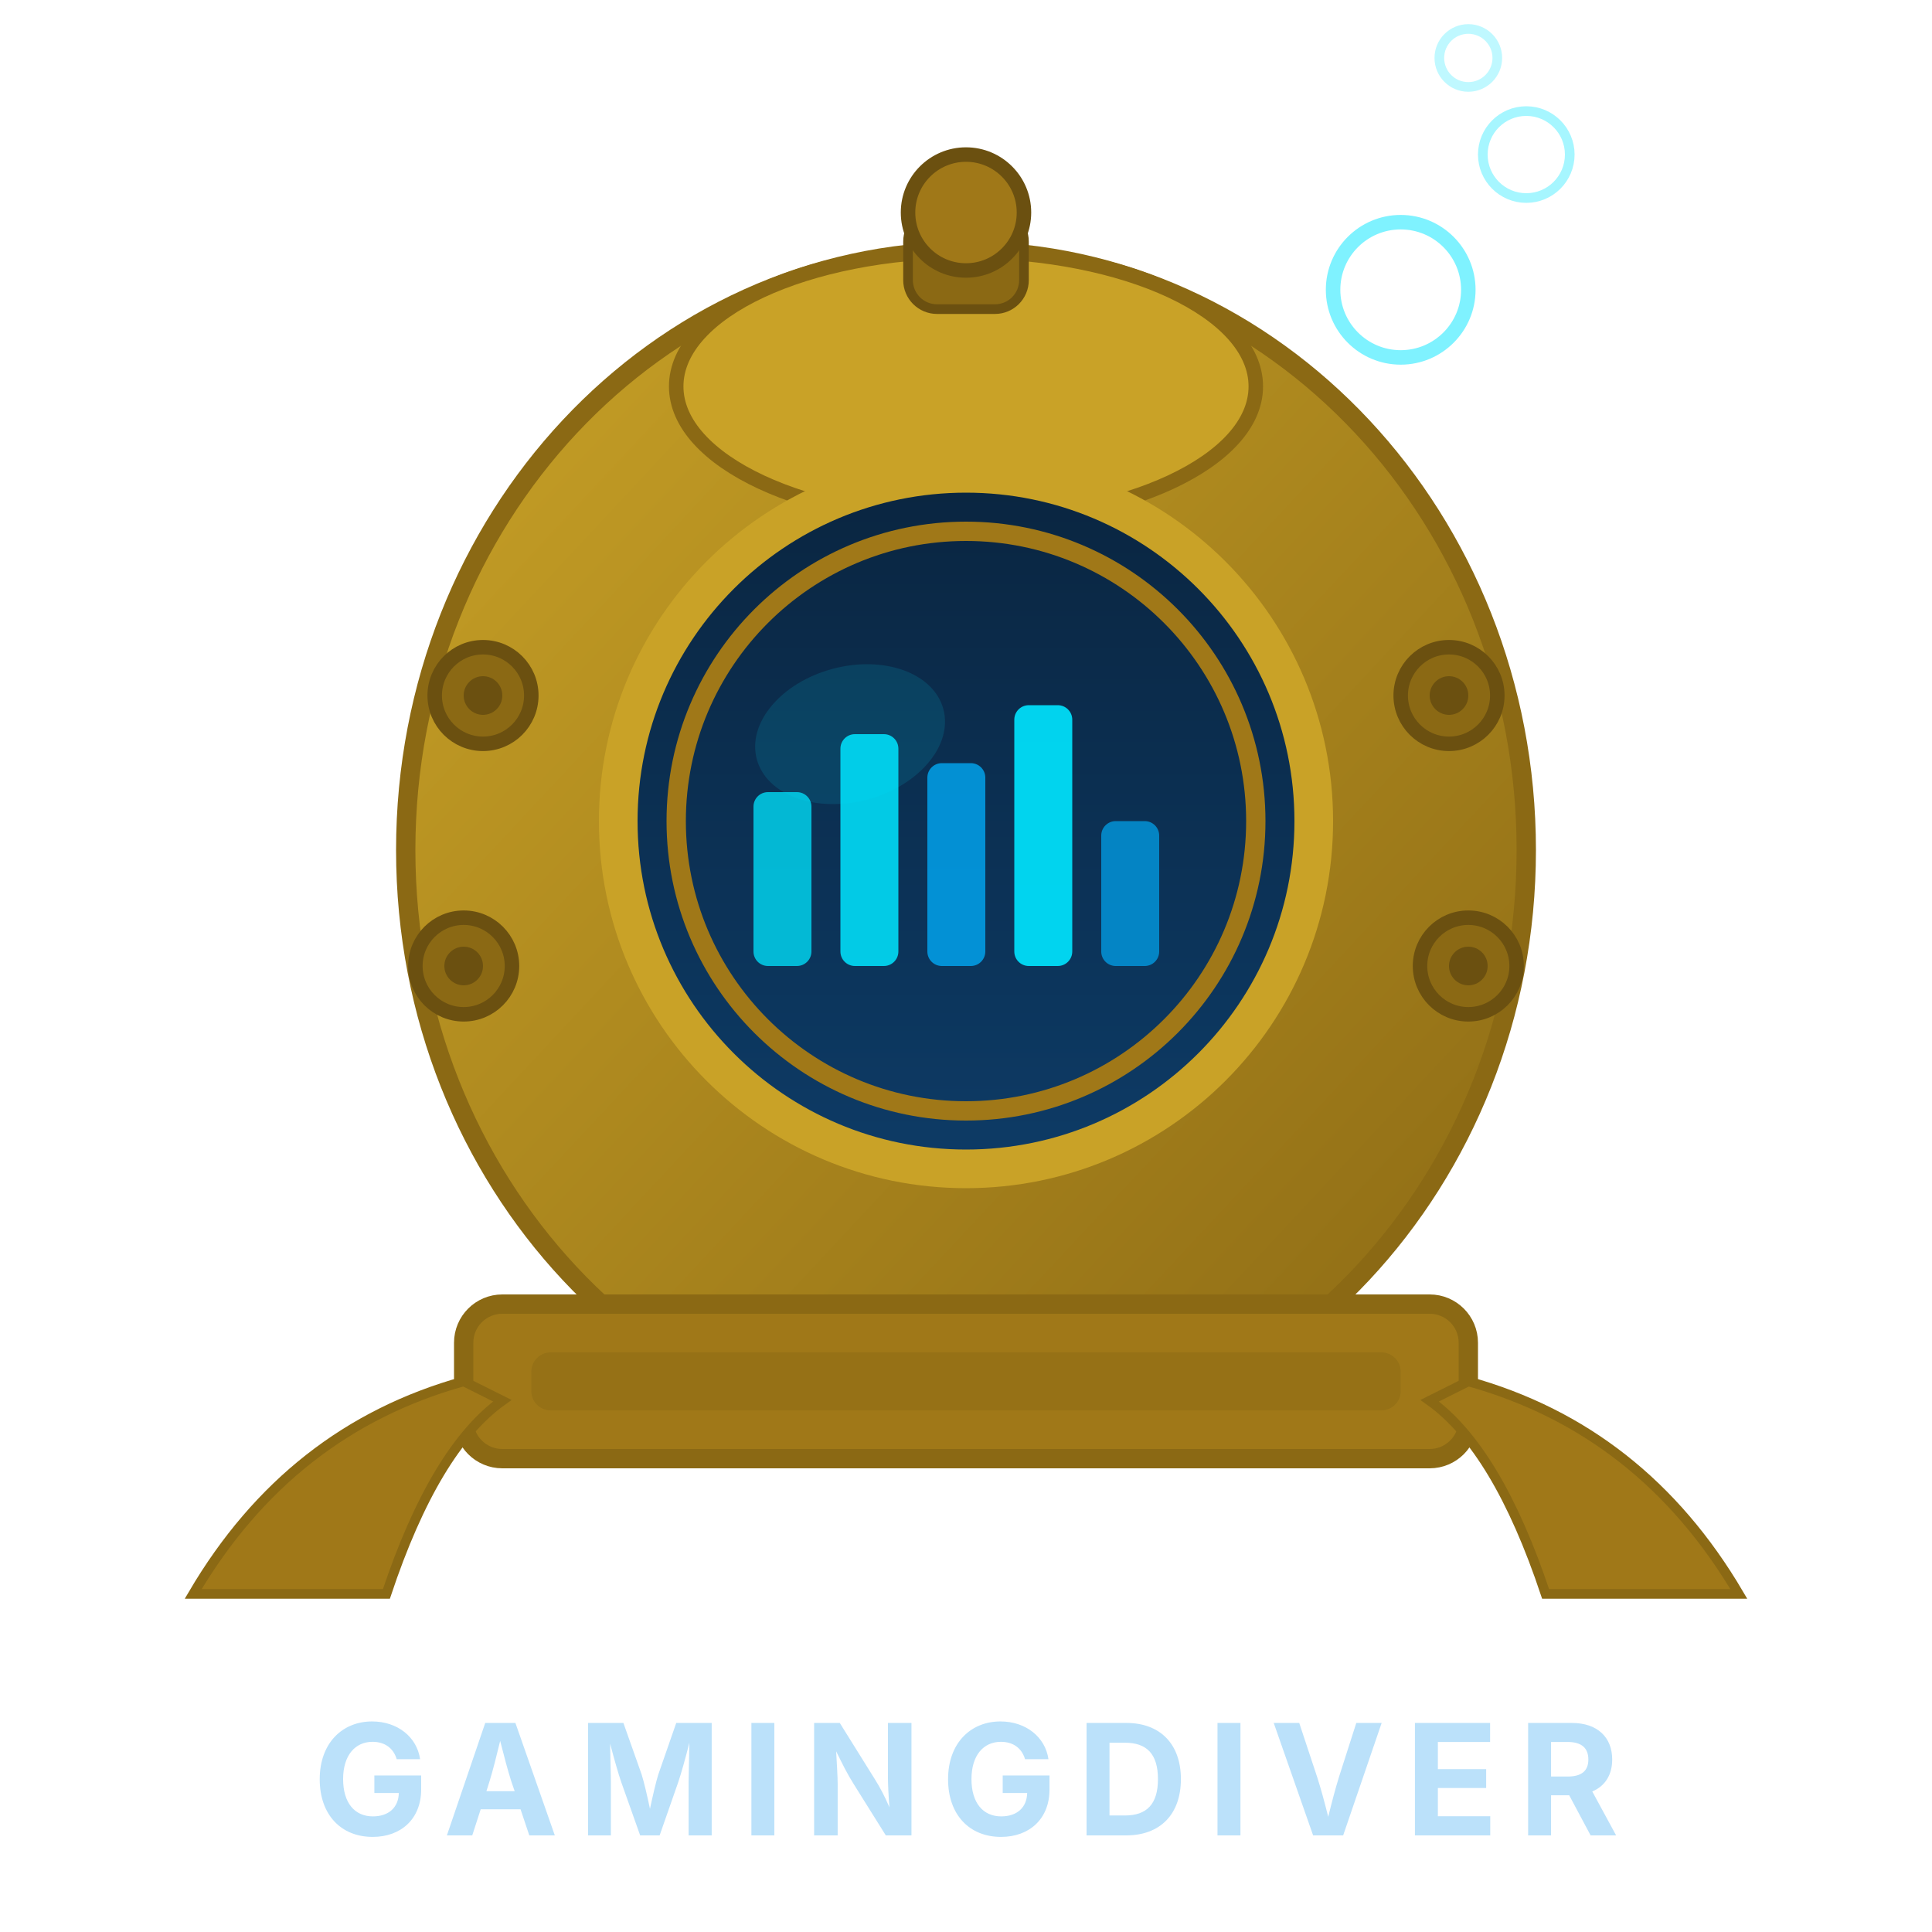
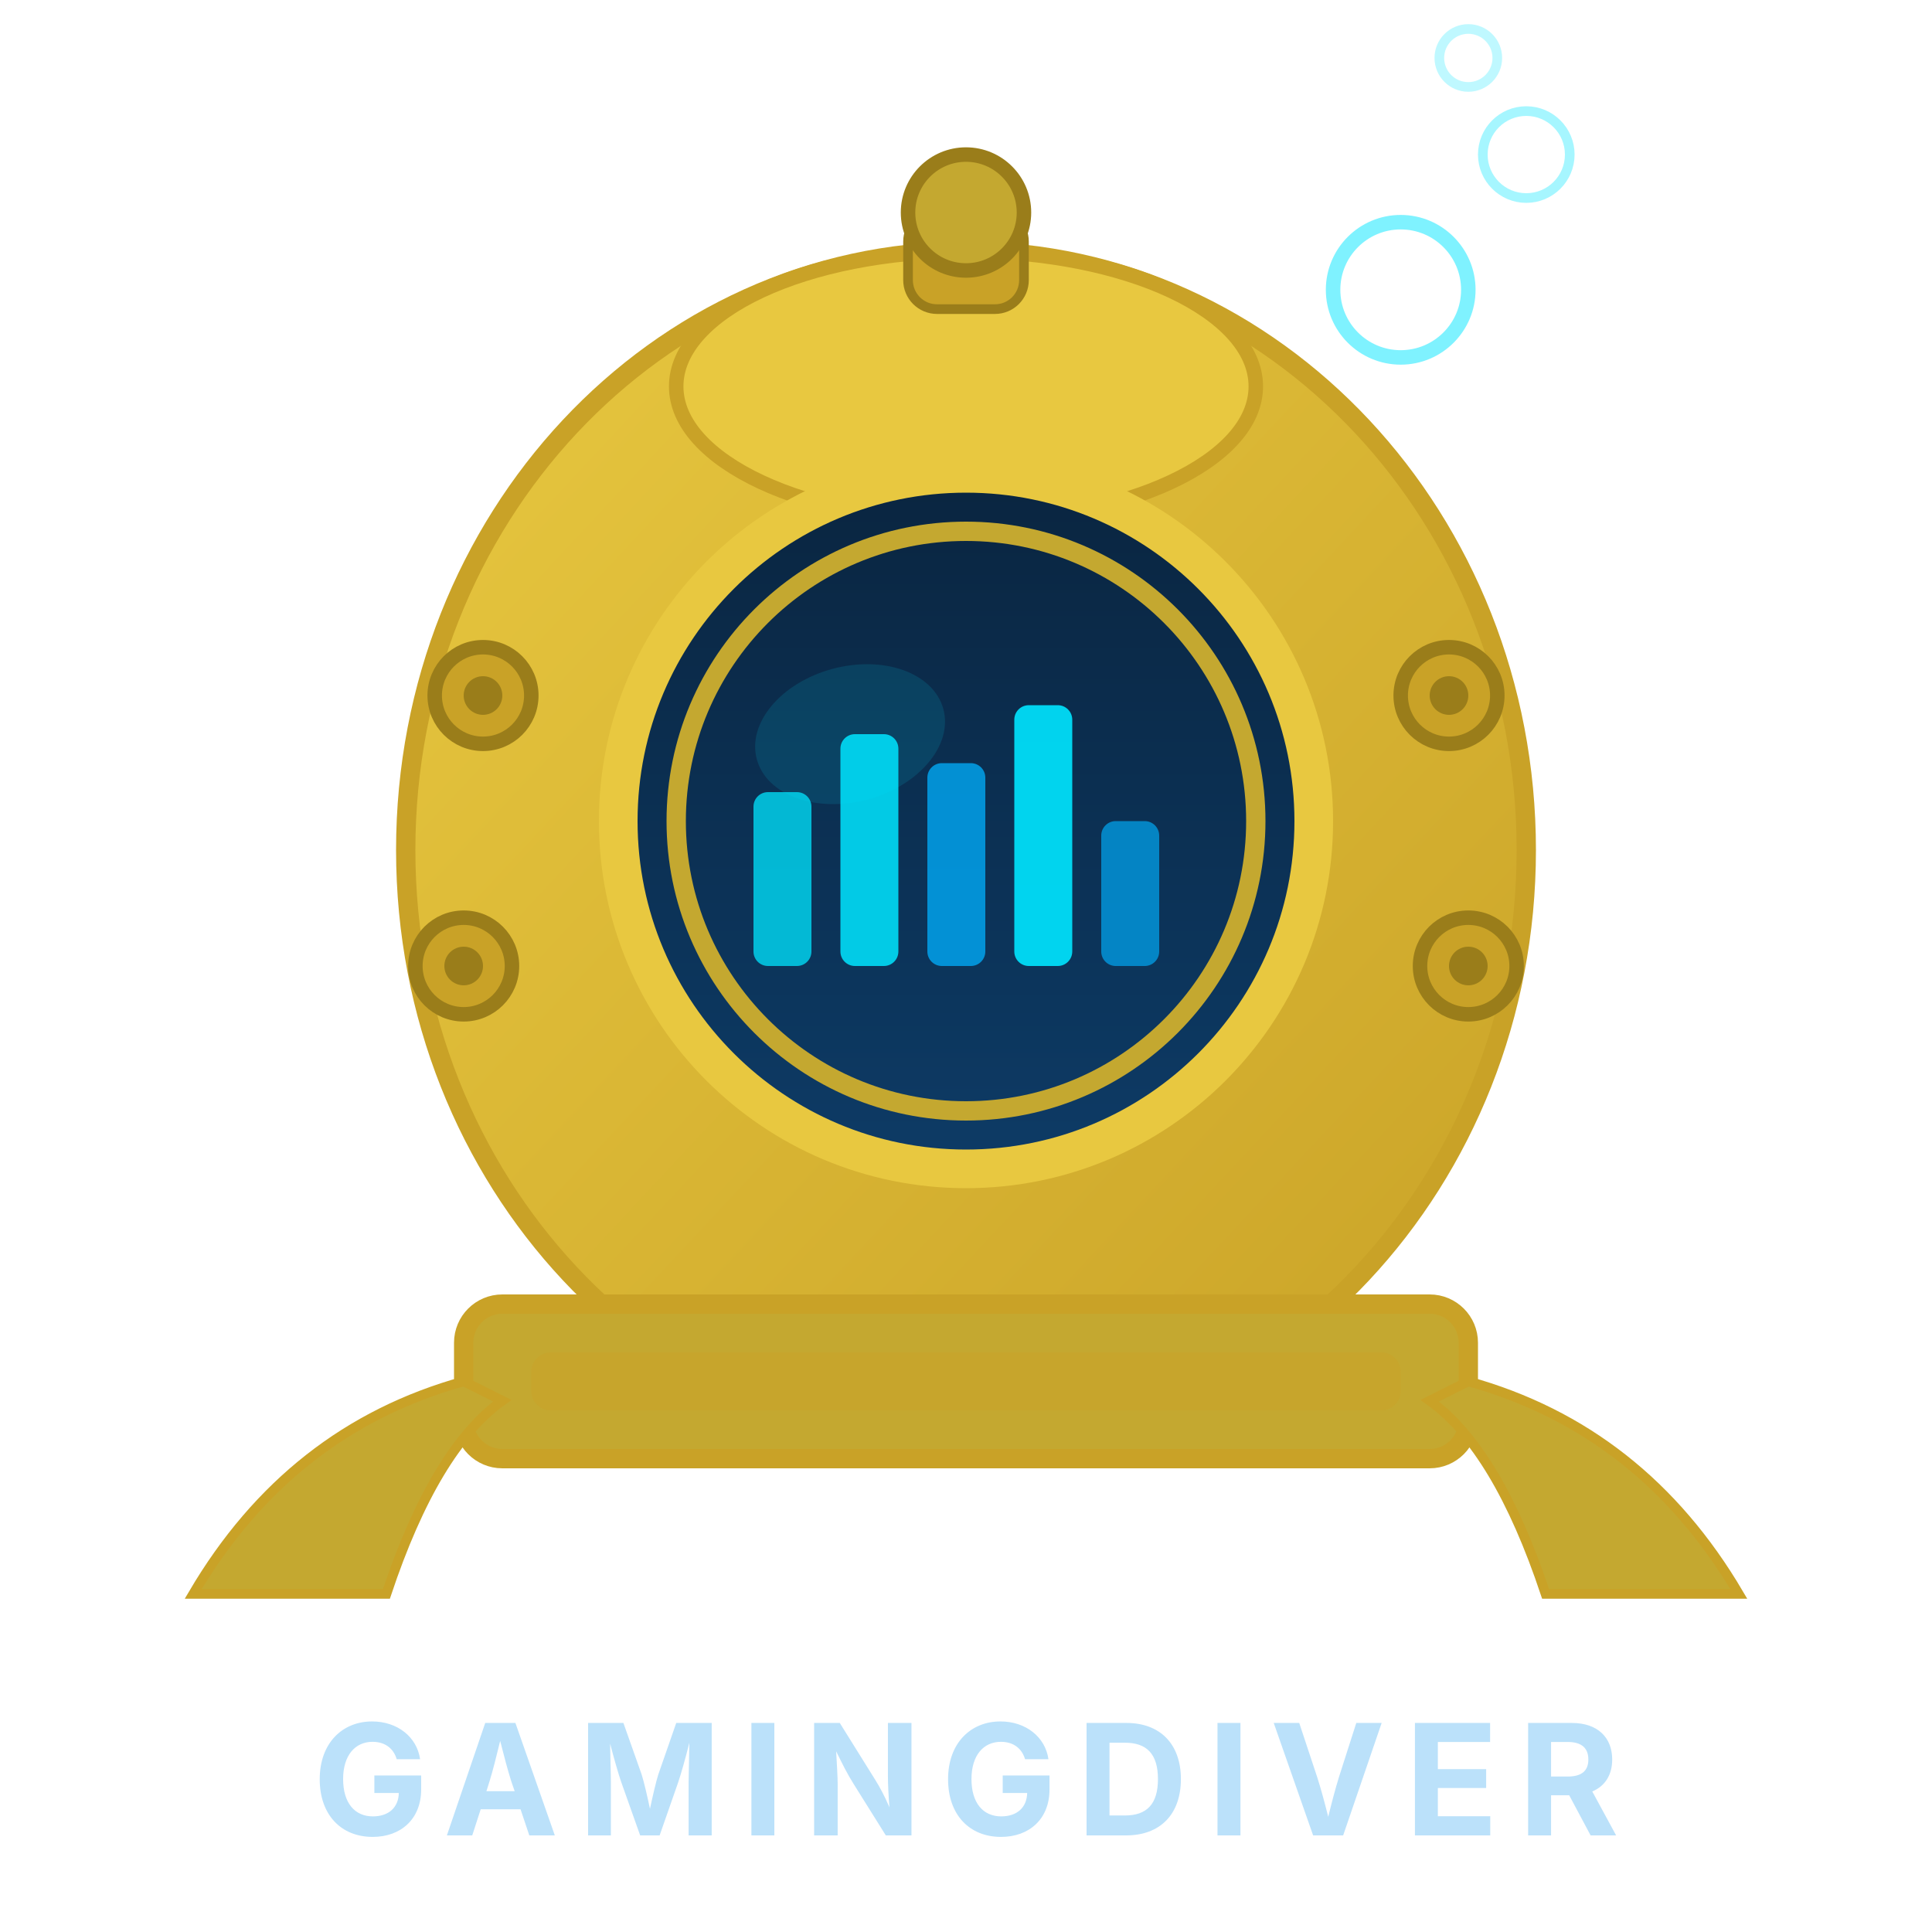
<svg xmlns="http://www.w3.org/2000/svg" viewBox="0 0 200 200">
  <defs>
    <linearGradient id="ocean" x1="0%" y1="0%" x2="100%" y2="100%">
      <stop offset="0%" style="stop-color:#0f4c75;stop-opacity:1" />
      <stop offset="100%" style="stop-color:#3282b8;stop-opacity:1" />
    </linearGradient>
    <linearGradient id="brass" x1="0%" y1="0%" x2="100%" y2="100%">
-       <stop offset="0%" style="stop-color:#c9a227;stop-opacity:1" />
-       <stop offset="100%" style="stop-color:#8b6914;stop-opacity:1" />
+       <stop offset="0%" style="stop-color:#e8c840;stop-opacity:1" />
+       <stop offset="100%" style="stop-color:#c9a227;stop-opacity:1" />
    </linearGradient>
    <linearGradient id="visor" x1="0%" y1="0%" x2="0%" y2="100%">
      <stop offset="0%" style="stop-color:#0a2540;stop-opacity:1" />
      <stop offset="100%" style="stop-color:#0d3b66;stop-opacity:1" />
    </linearGradient>
  </defs>
-   <ellipse cx="100" cy="88" rx="58" ry="62" fill="url(#brass)" stroke="#8b6914" stroke-width="2" />
-   <ellipse cx="100" cy="40" rx="30" ry="14" fill="#c9a227" stroke="#8b6914" stroke-width="1.5" />
-   <rect x="94" y="22" width="12" height="10" rx="3" fill="#8b6914" stroke="#6b5010" stroke-width="1" />
-   <circle cx="100" cy="22" r="6" fill="#a07818" stroke="#6b5010" stroke-width="1.5" />
-   <circle cx="100" cy="85" r="36" fill="url(#visor)" stroke="#c9a227" stroke-width="4" />
-   <circle cx="100" cy="85" r="30" fill="none" stroke="#a07818" stroke-width="2" />
+   <ellipse cx="100" cy="88" rx="58" ry="62" fill="url(#brass)" stroke="#c9a227" stroke-width="2" />
+   <ellipse cx="100" cy="40" rx="30" ry="14" fill="#e8c840" stroke="#c9a227" stroke-width="1.5" />
+   <rect x="94" y="22" width="12" height="10" rx="3" fill="#c9a227" stroke="#9a7d1a" stroke-width="1" />
+   <circle cx="100" cy="22" r="6" fill="#c4a830" stroke="#9a7d1a" stroke-width="1.5" />
+   <circle cx="100" cy="85" r="36" fill="url(#visor)" stroke="#e8c840" stroke-width="4" />
+   <circle cx="100" cy="85" r="30" fill="none" stroke="#c4a830" stroke-width="2" />
  <ellipse cx="88" cy="76" rx="10" ry="7" fill="#00e5ff" opacity="0.12" transform="rotate(-15 88 76)" />
  <rect x="78" y="82" width="6" height="18" rx="1.5" fill="#00e5ff" opacity="0.75" />
  <rect x="87" y="76" width="6" height="24" rx="1.5" fill="#00e5ff" opacity="0.85" />
  <rect x="96" y="79" width="6" height="21" rx="1.5" fill="#00b0ff" opacity="0.75" />
  <rect x="105" y="73" width="6" height="27" rx="1.5" fill="#00e5ff" opacity="0.9" />
  <rect x="114" y="85" width="6" height="15" rx="1.5" fill="#00b0ff" opacity="0.65" />
-   <circle cx="50" cy="72" r="5" fill="#8b6914" stroke="#6b5010" stroke-width="1.5" />
-   <circle cx="50" cy="72" r="2" fill="#6b5010" />
-   <circle cx="48" cy="100" r="5" fill="#8b6914" stroke="#6b5010" stroke-width="1.5" />
-   <circle cx="48" cy="100" r="2" fill="#6b5010" />
-   <circle cx="150" cy="72" r="5" fill="#8b6914" stroke="#6b5010" stroke-width="1.5" />
-   <circle cx="150" cy="72" r="2" fill="#6b5010" />
-   <circle cx="152" cy="100" r="5" fill="#8b6914" stroke="#6b5010" stroke-width="1.5" />
-   <circle cx="152" cy="100" r="2" fill="#6b5010" />
-   <rect x="48" y="135" width="104" height="16" rx="4" fill="#a07818" stroke="#8b6914" stroke-width="2" />
-   <rect x="55" y="140" width="90" height="6" rx="2" fill="#8b6914" opacity="0.5" />
-   <path d="M 48 143 Q 30 148 20 165 L 40 165 Q 45 150 52 145 Z" fill="#a07818" stroke="#8b6914" stroke-width="1" />
-   <path d="M 152 143 Q 170 148 180 165 L 160 165 Q 155 150 148 145 Z" fill="#a07818" stroke="#8b6914" stroke-width="1" />
+   <circle cx="50" cy="72" r="5" fill="#c9a227" stroke="#9a7d1a" stroke-width="1.5" />
+   <circle cx="50" cy="72" r="2" fill="#9a7d1a" />
+   <circle cx="48" cy="100" r="5" fill="#c9a227" stroke="#9a7d1a" stroke-width="1.5" />
+   <circle cx="48" cy="100" r="2" fill="#9a7d1a" />
+   <circle cx="150" cy="72" r="5" fill="#c9a227" stroke="#9a7d1a" stroke-width="1.5" />
+   <circle cx="150" cy="72" r="2" fill="#9a7d1a" />
+   <circle cx="152" cy="100" r="5" fill="#c9a227" stroke="#9a7d1a" stroke-width="1.5" />
+   <circle cx="152" cy="100" r="2" fill="#9a7d1a" />
+   <rect x="48" y="135" width="104" height="16" rx="4" fill="#c4a830" stroke="#c9a227" stroke-width="2" />
+   <rect x="55" y="140" width="90" height="6" rx="2" fill="#c9a227" opacity="0.5" />
+   <path d="M 48 143 Q 30 148 20 165 L 40 165 Q 45 150 52 145 Z" fill="#c4a830" stroke="#c9a227" stroke-width="1" />
+   <path d="M 152 143 Q 170 148 180 165 L 160 165 Q 155 150 148 145 Z" fill="#c4a830" stroke="#c9a227" stroke-width="1" />
  <circle cx="145" cy="30" r="7" fill="none" stroke="#00e5ff" stroke-width="1.5" opacity="0.5" />
  <circle cx="158" cy="16" r="4.5" fill="none" stroke="#00e5ff" stroke-width="1" opacity="0.35" />
  <circle cx="152" cy="6" r="3" fill="none" stroke="#00e5ff" stroke-width="1" opacity="0.25" />
  <text x="100" y="190" text-anchor="middle" font-family="system-ui, -apple-system, sans-serif" font-size="16" font-weight="700" fill="#bbe1fa" letter-spacing="2">GAMINGDIVER</text>
</svg>
